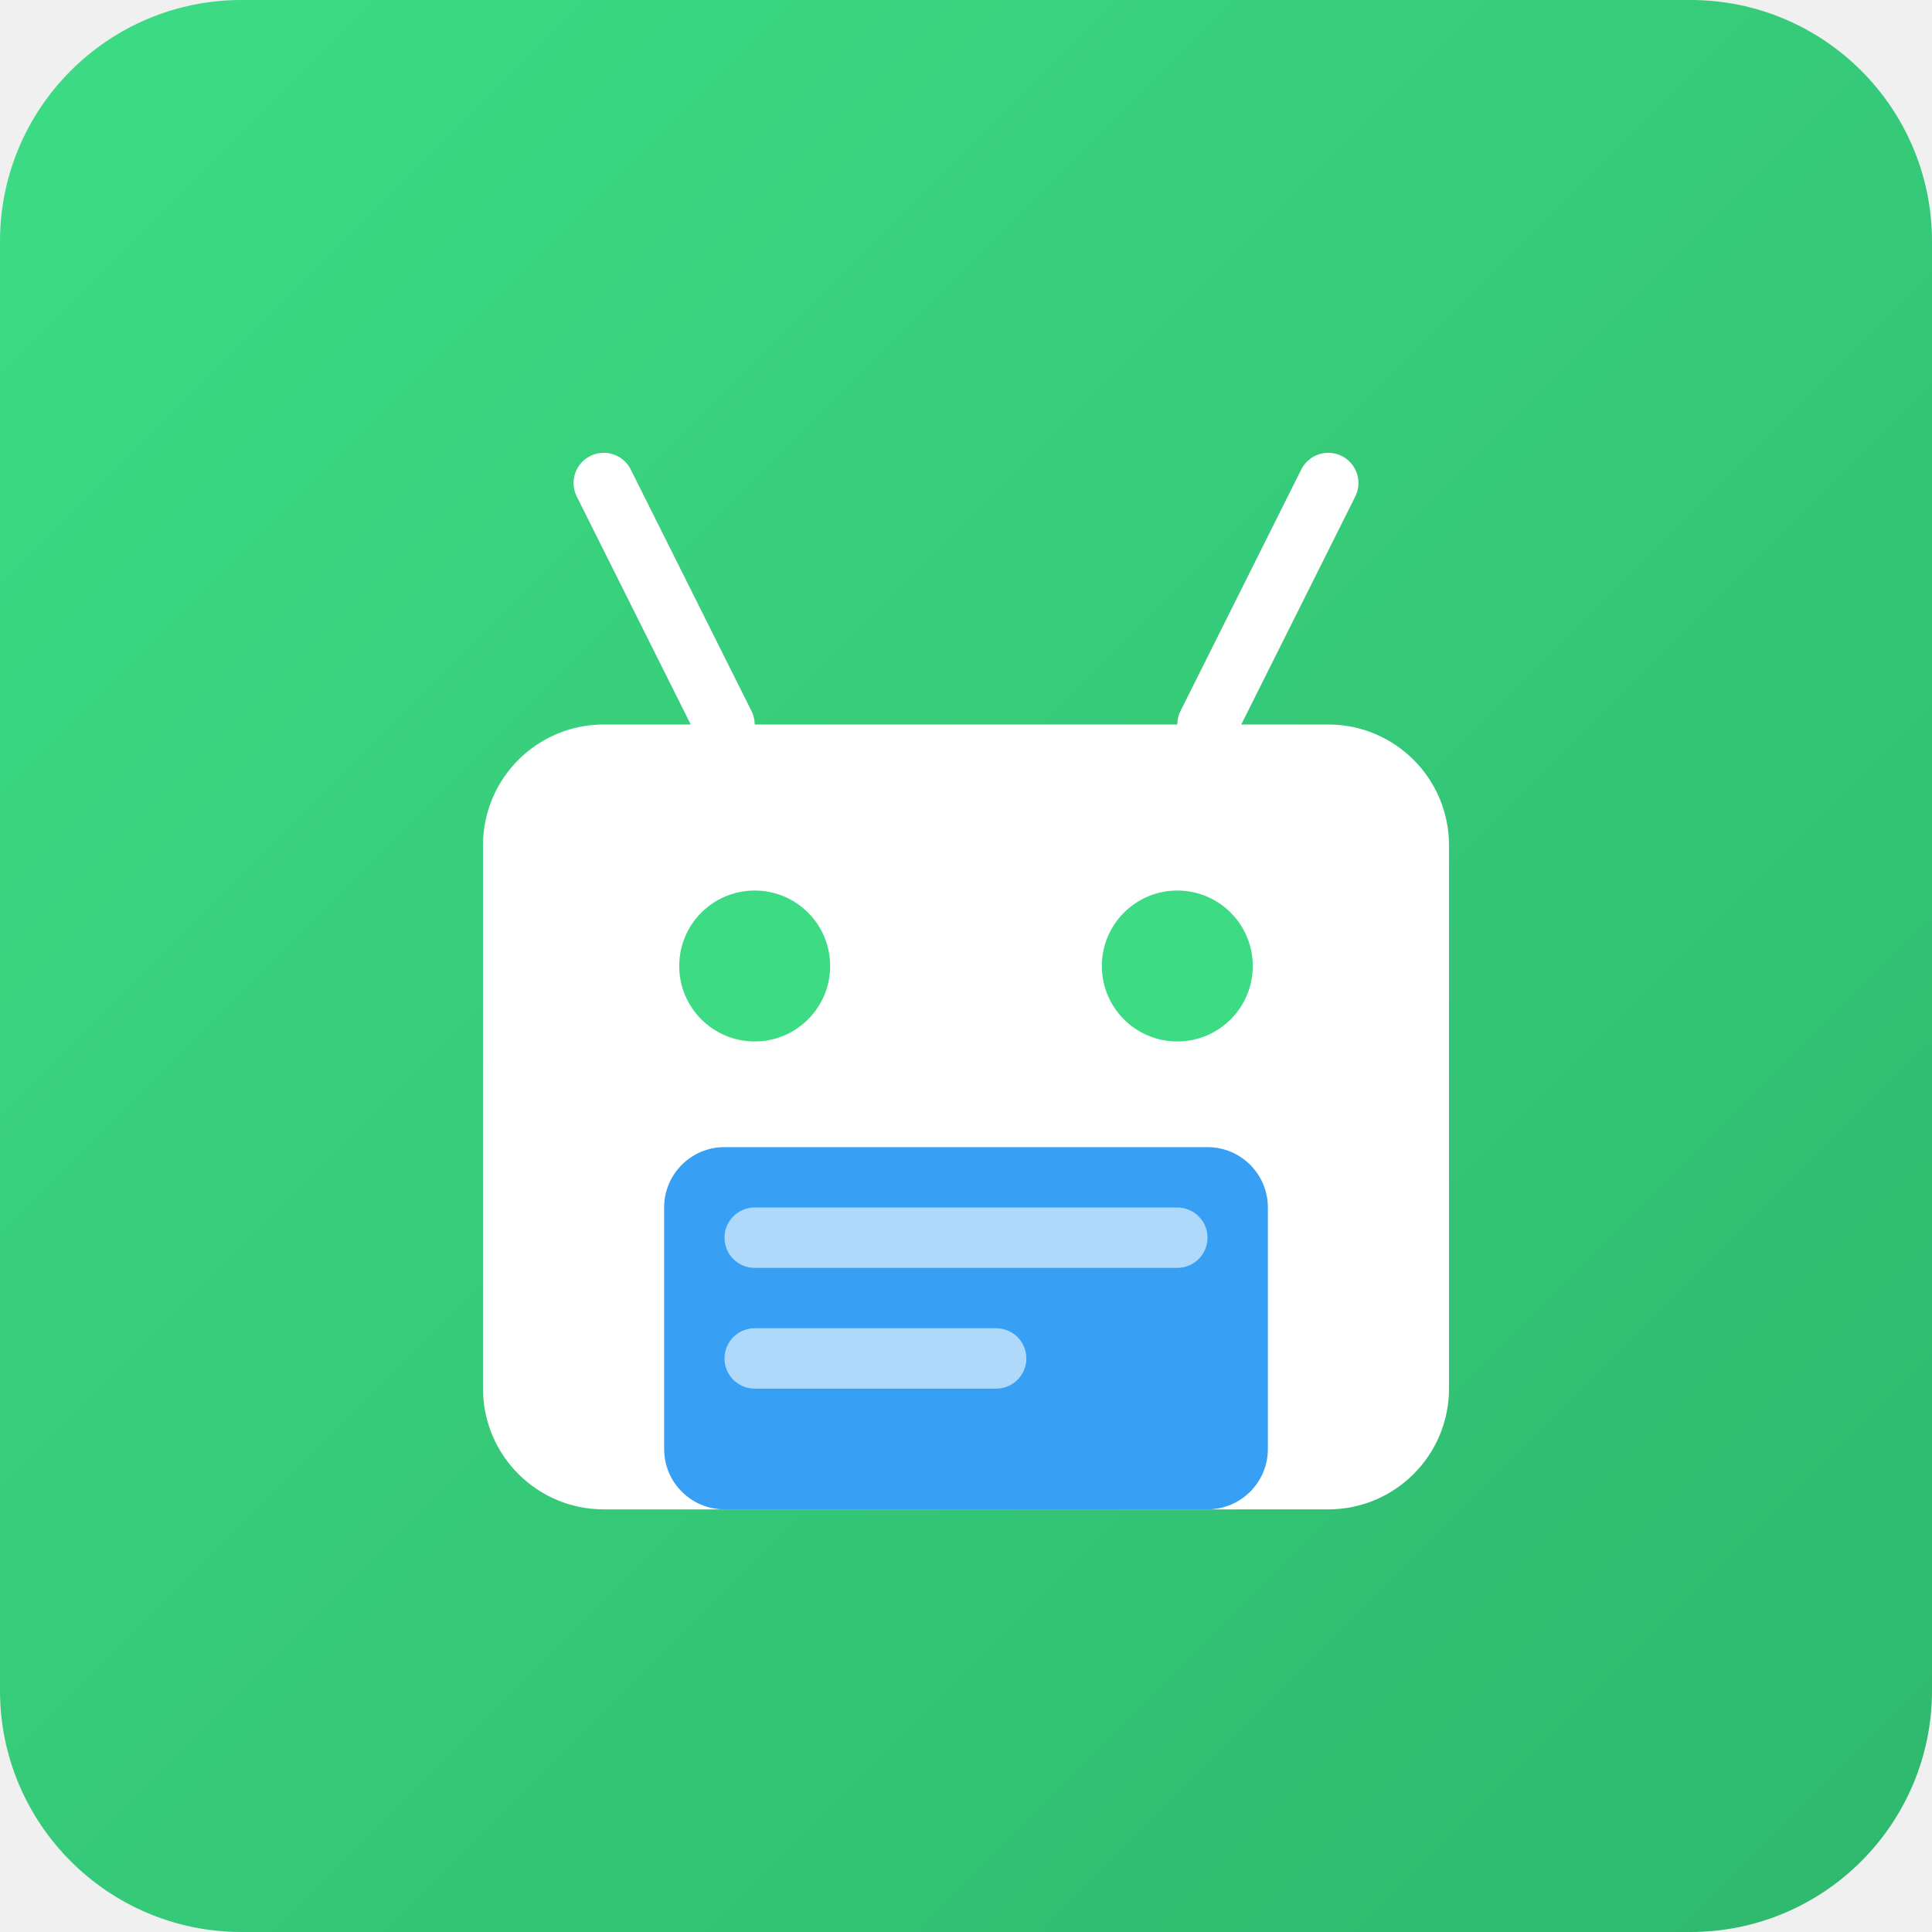
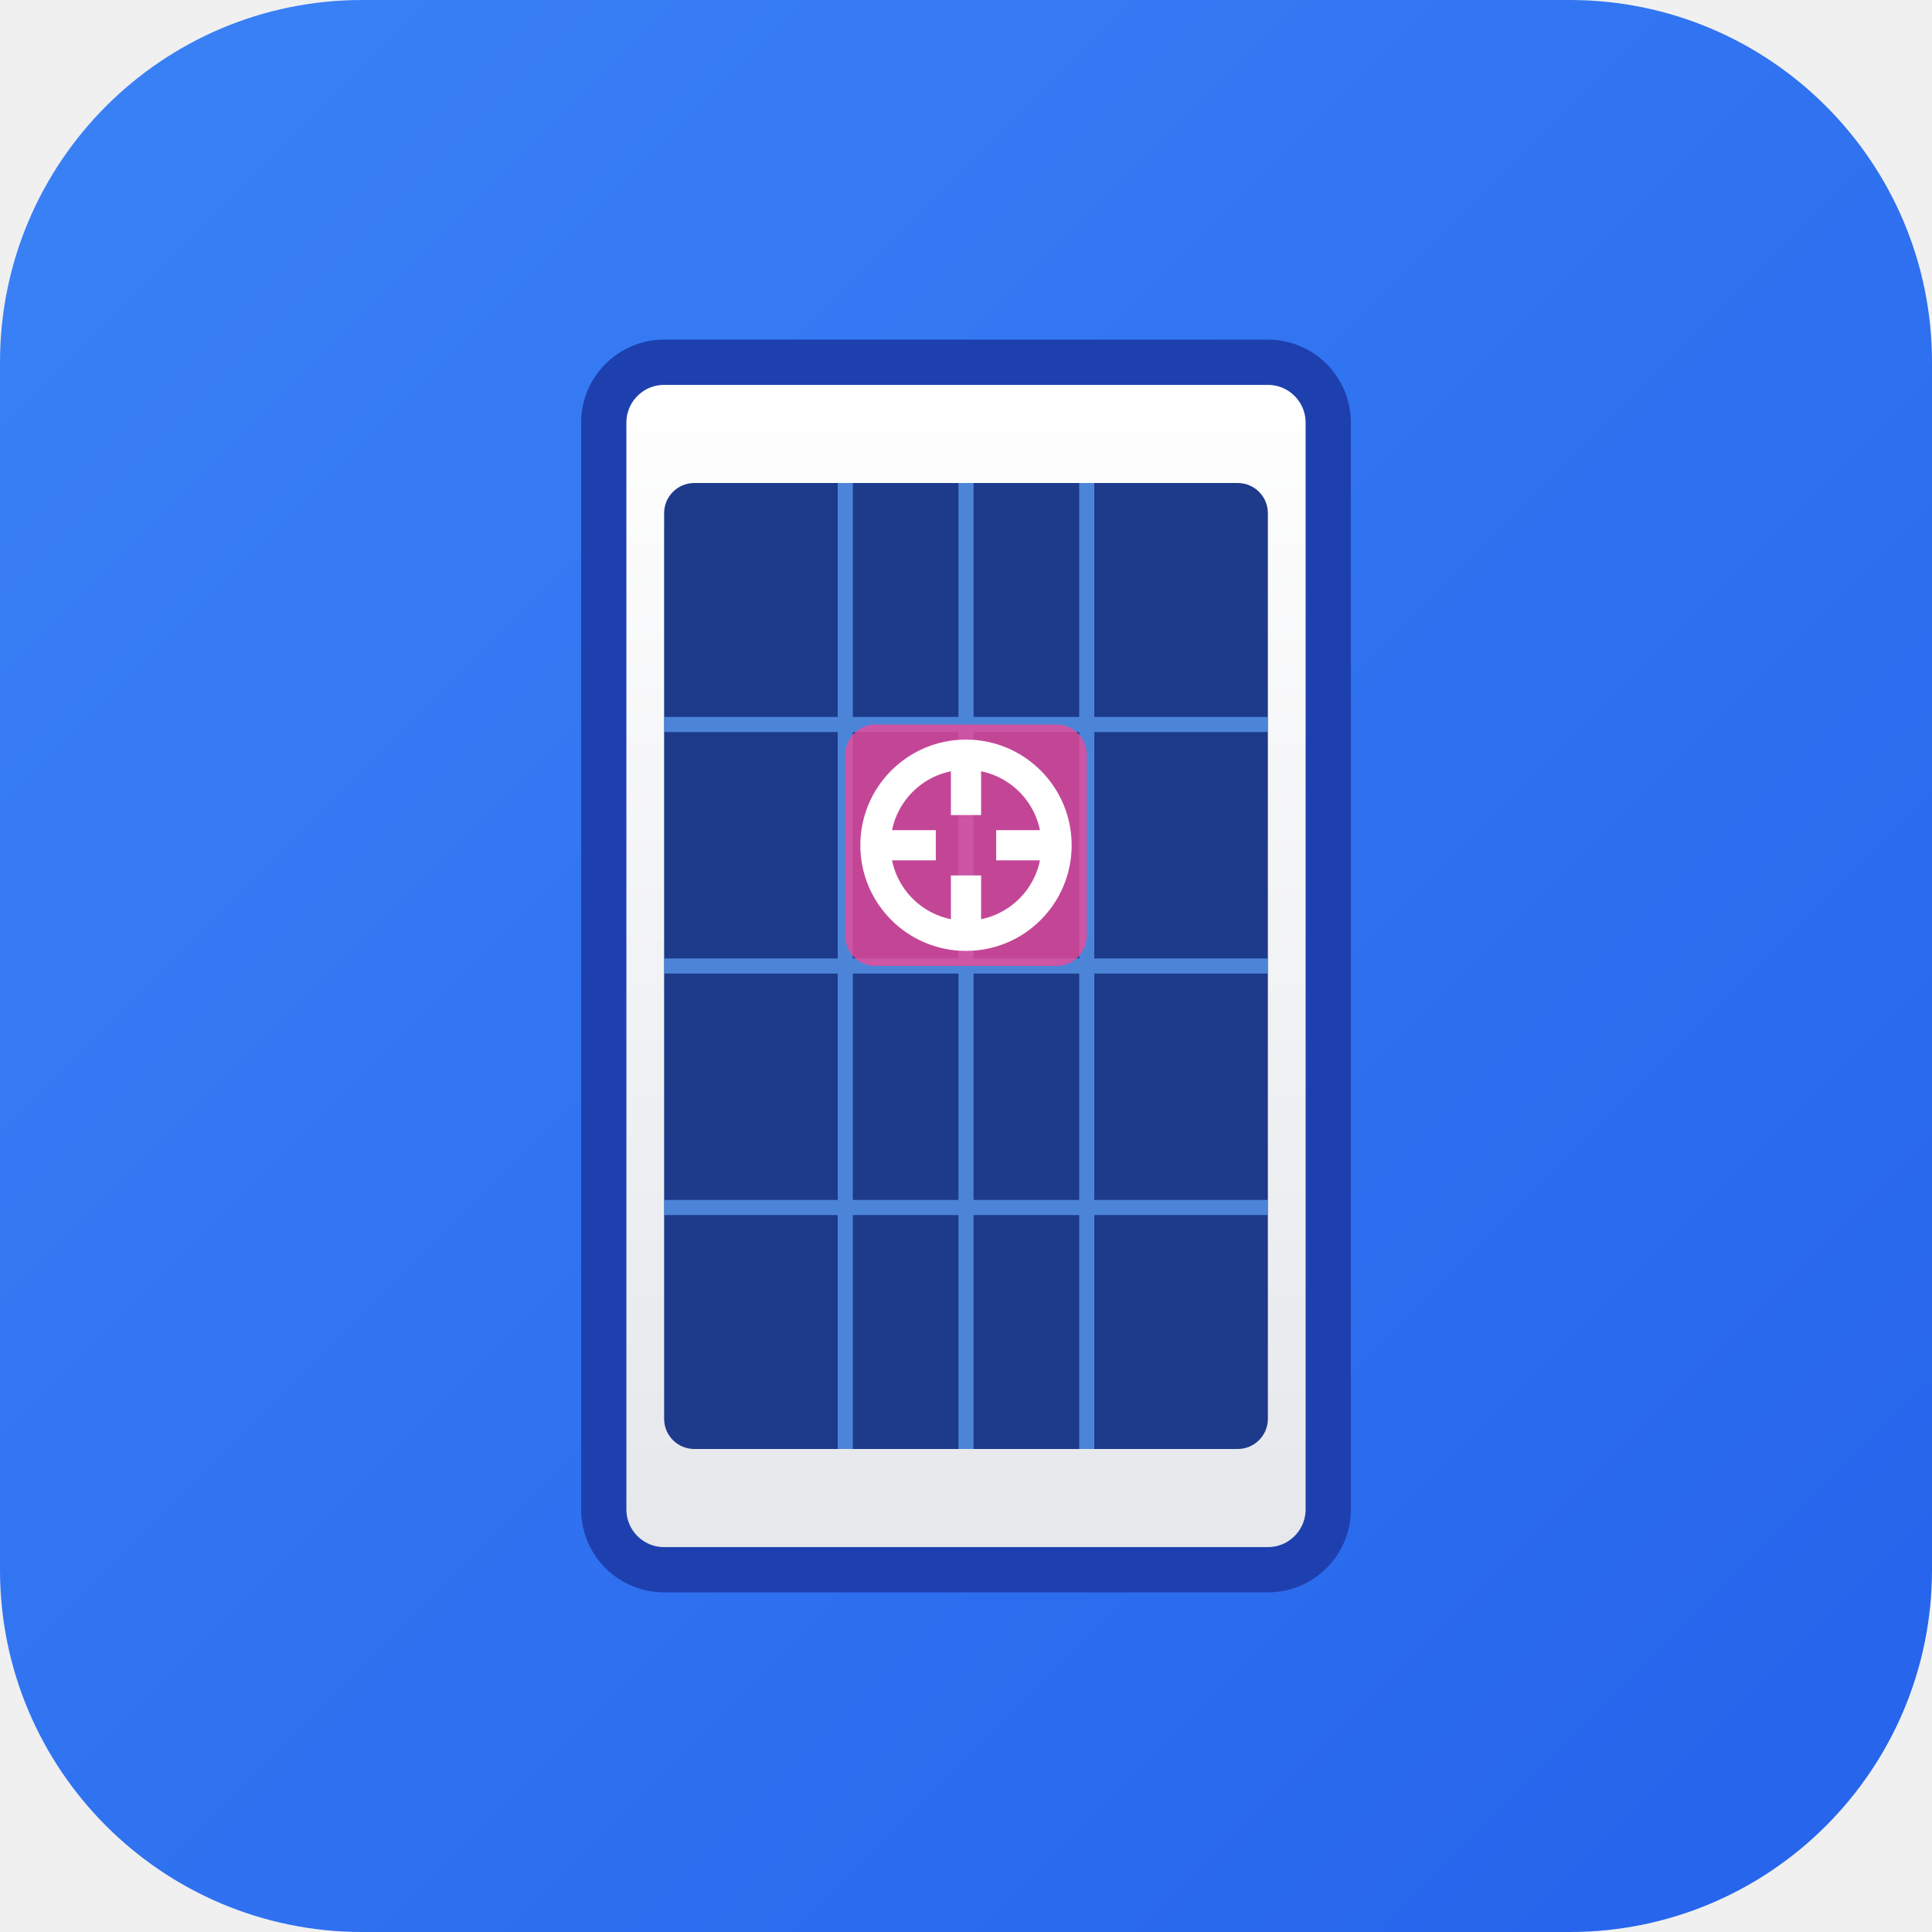
<svg xmlns="http://www.w3.org/2000/svg" viewBox="0 0 64 64">
  <defs>
    <linearGradient id="bgGradient" x1="0%" y1="0%" x2="100%" y2="100%">
-       <stop offset="0%" style="stop-color:#3DDC84;stop-opacity:1" />
-       <stop offset="100%" style="stop-color:#2eb86e;stop-opacity:1" />
+       <stop offset="0%" style="stop-color:#3b82f6;stop-opacity:1" />
+       <stop offset="100%" style="stop-color:#2563eb;stop-opacity:1" />
+     </linearGradient>
+     <linearGradient id="deviceGradient" x1="0%" y1="0%" x2="0%" y2="100%">
+       <stop offset="0%" style="stop-color:#ffffff;stop-opacity:1" />
+       <stop offset="100%" style="stop-color:#e5e7eb;stop-opacity:1" />
    </linearGradient>
  </defs>
-   <rect width="64" height="64" rx="8" fill="url(#bgGradient)" />
-   <g transform="translate(32, 32)">
-     <rect x="-16" y="-8" width="32" height="26" rx="4" fill="#ffffff" />
-     <circle cx="-7" cy="0" r="2.5" fill="#3DDC84" />
-     <circle cx="7" cy="0" r="2.5" fill="#3DDC84" />
-     <line x1="-8" y1="-8" x2="-12" y2="-16" stroke="#ffffff" stroke-width="2" stroke-linecap="round" />
-     <line x1="8" y1="-8" x2="12" y2="-16" stroke="#ffffff" stroke-width="2" stroke-linecap="round" />
-     <rect x="-10" y="6" width="20" height="12" rx="2" fill="#2196F3" opacity="0.9" />
-     <rect x="-8" y="8" width="16" height="2" rx="1" fill="#ffffff" opacity="0.6" />
-     <rect x="-8" y="12" width="10" height="2" rx="1" fill="#ffffff" opacity="0.6" />
+   <rect width="64" height="64" rx="12" fill="url(#bgGradient)" />
+   <rect x="20" y="12" width="24" height="40" rx="2" fill="url(#deviceGradient)" stroke="#1e40af" stroke-width="1.5" />
+   <rect x="22" y="16" width="20" height="32" rx="1" fill="#1e3a8a" />
+   <g opacity="0.7">
+     <line x1="28" y1="16" x2="28" y2="48" stroke="#60a5fa" stroke-width="0.5" />
+     <line x1="32" y1="16" x2="32" y2="48" stroke="#60a5fa" stroke-width="0.5" />
+     <line x1="36" y1="16" x2="36" y2="48" stroke="#60a5fa" stroke-width="0.5" />
+     <line x1="22" y1="24" x2="42" y2="24" stroke="#60a5fa" stroke-width="0.5" />
+     <line x1="22" y1="32" x2="42" y2="32" stroke="#60a5fa" stroke-width="0.5" />
+     <line x1="22" y1="40" x2="42" y2="40" stroke="#60a5fa" stroke-width="0.5" />
  </g>
+   <rect x="28" y="24" width="8" height="8" rx="1" fill="#ec4899" opacity="0.8" />
+   <circle cx="32" cy="28" r="3" fill="none" stroke="#fff" stroke-width="1" />
+   <line x1="32" y1="25" x2="32" y2="27" stroke="#fff" stroke-width="1" />
+   <line x1="32" y1="29" x2="32" y2="31" stroke="#fff" stroke-width="1" />
+   <line x1="29" y1="28" x2="31" y2="28" stroke="#fff" stroke-width="1" />
+   <line x1="33" y1="28" x2="35" y2="28" stroke="#fff" stroke-width="1" />
</svg>
